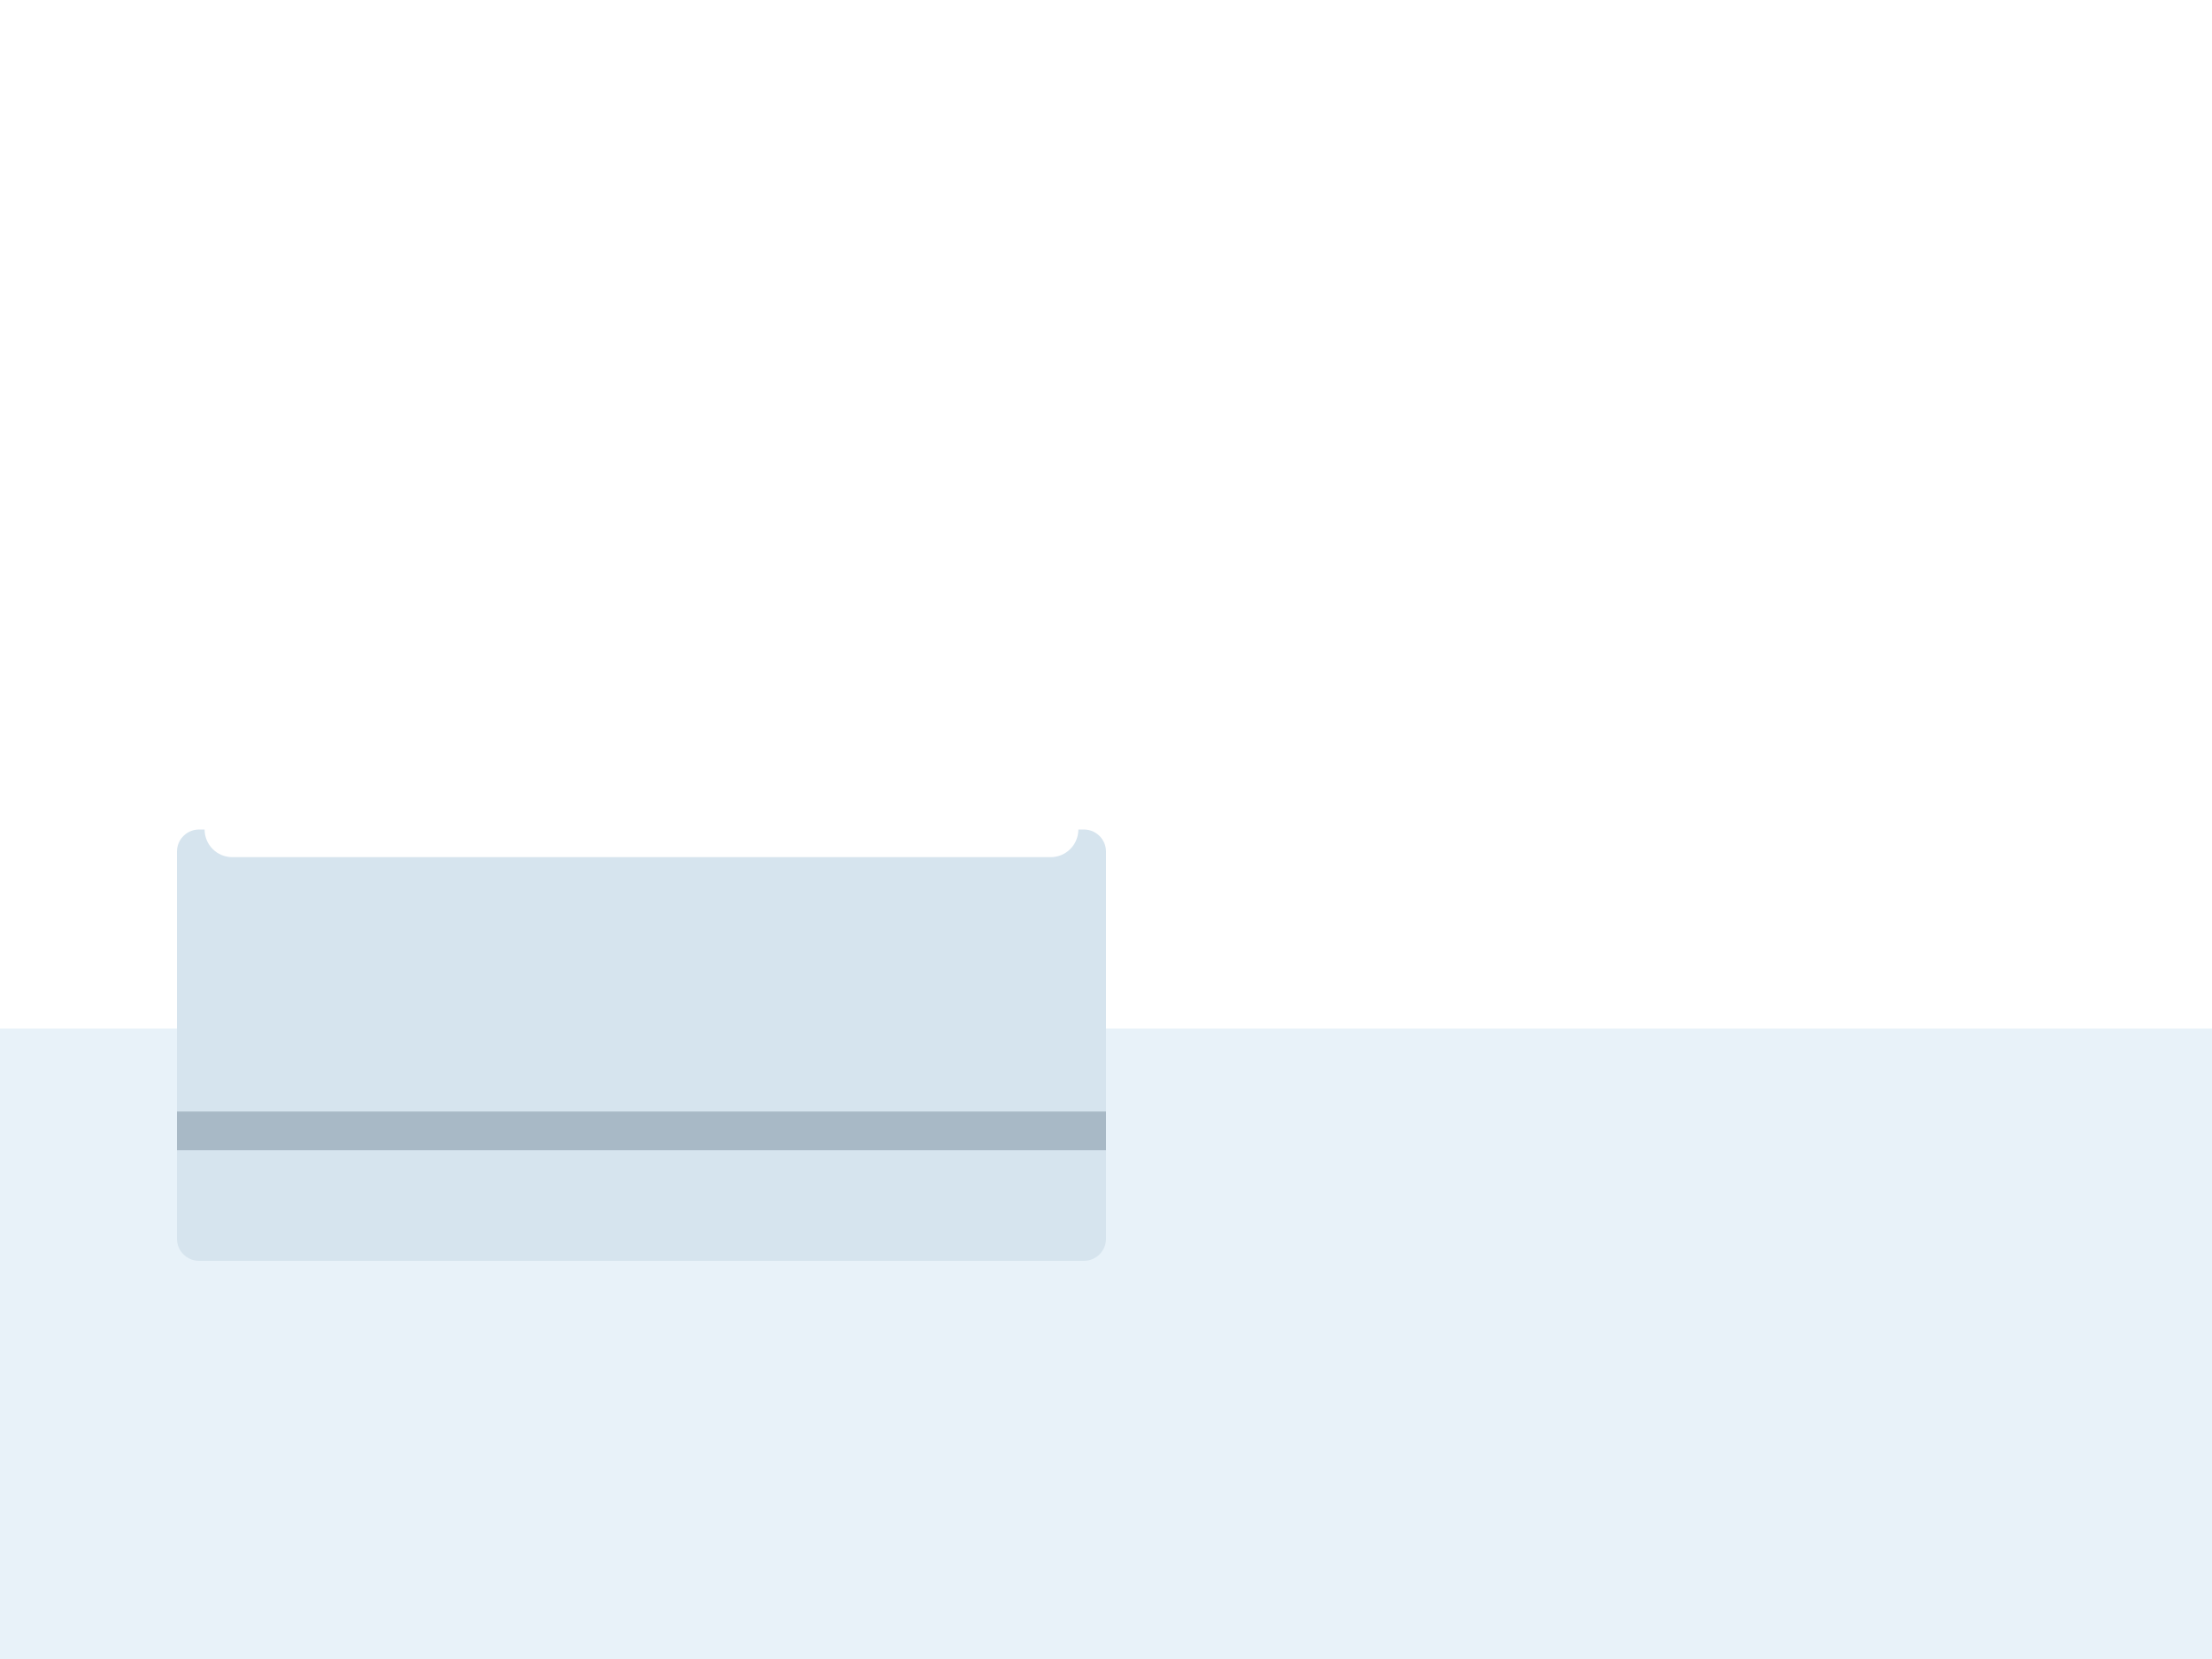
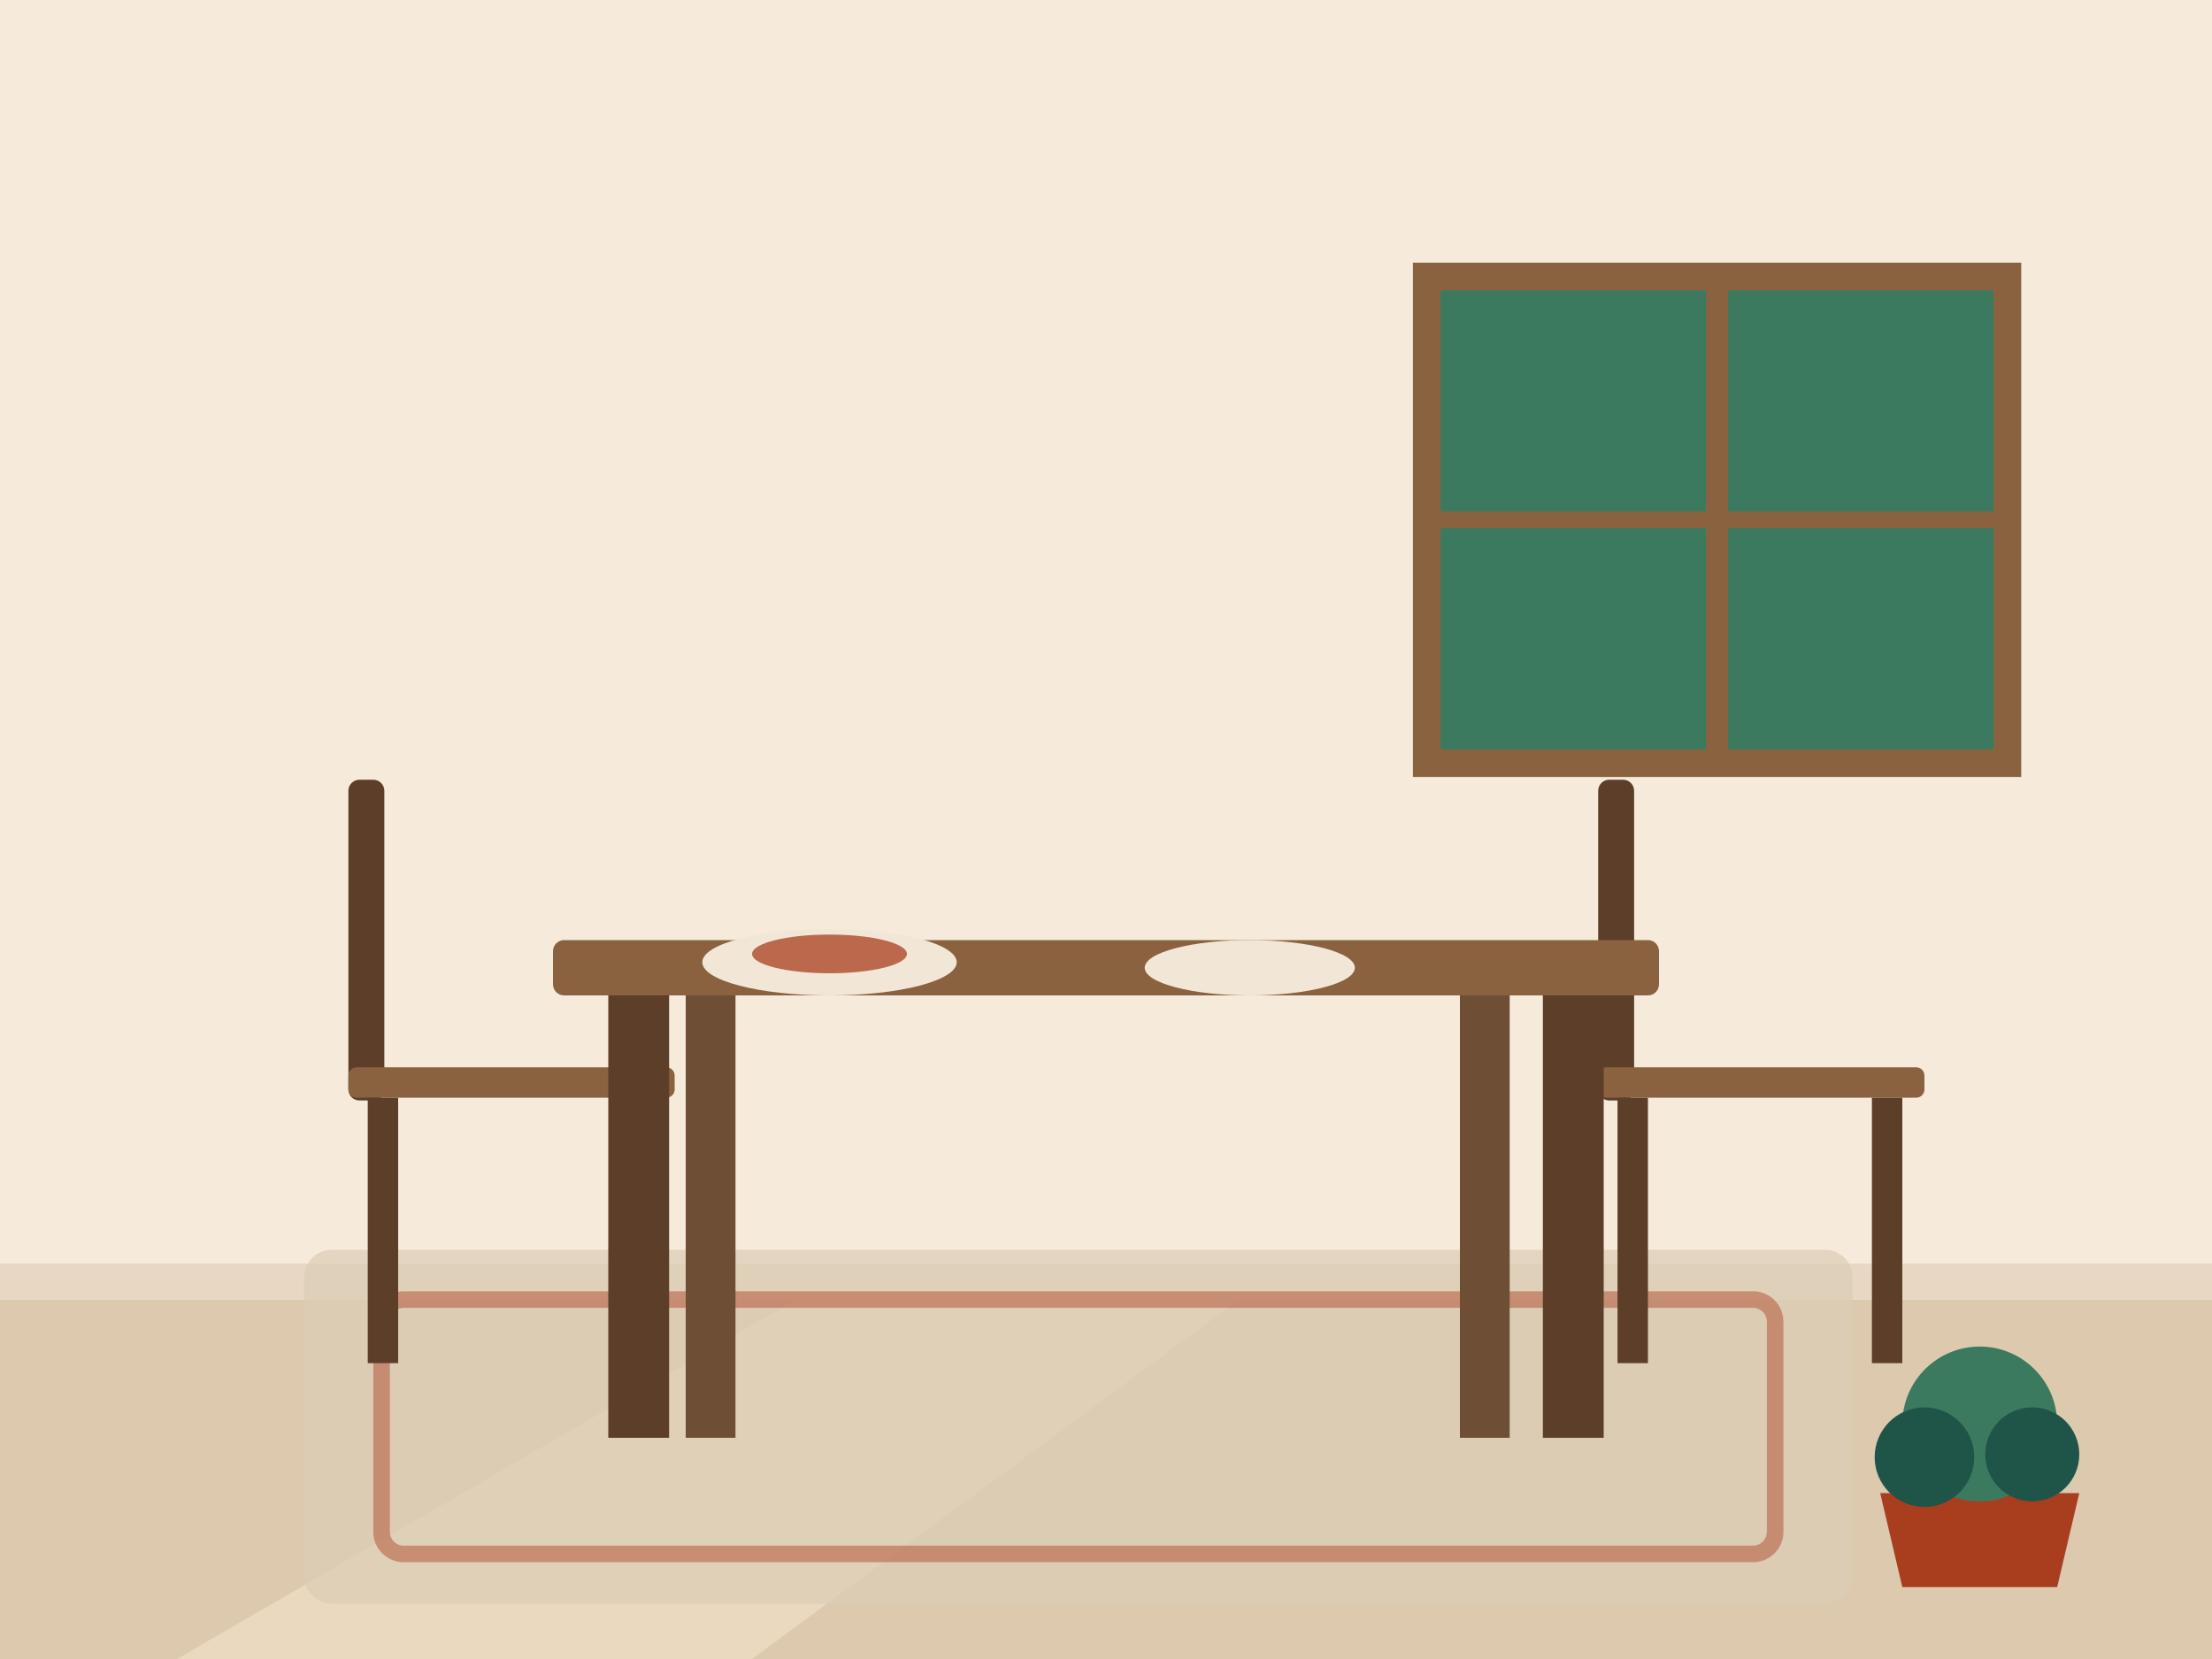
<svg xmlns="http://www.w3.org/2000/svg" viewBox="0 0 800 600" width="800" height="600" role="img" aria-label="Bàn ăn trong phòng">
-   <rect width="800" height="600" fill="#FFFFFF" />
-   <rect y="372" width="800" height="228" fill="#E8F2F9" />
-   <rect x="64" y="300" width="336" height="156" rx="8" fill="#D6E4EE" />
-   <rect x="74" y="276" width="316" height="34" rx="10" fill="#FFFFFF" />
-   <rect x="64" y="402" width="336" height="14" fill="#7A8E9D" opacity="0.5" />
+   <rect width="800" height="600" fill="#F6EADA" />
+   <rect y="470" width="800" height="130" fill="#DCC9AE" />
+   <rect y="457" width="800" height="13" fill="#E8D8C3" />
+   <polygon points="64,600 288,470 448,470 272,600" fill="#FAEBD2" opacity=".45" />
+   <rect x="516" y="100" width="210" height="176" fill="#3C7A5F" />
+   <rect x="516" y="100" width="210" height="176" fill="none" stroke="#8A6240" stroke-width="10" />
+   <line x1="621" y1="100" x2="621" y2="276" stroke="#8A6240" stroke-width="8" />
+   <line x1="516" y1="188" x2="726" y2="188" stroke="#8A6240" stroke-width="6" />
+   <rect x="110" y="452" width="560" height="128" rx="10" fill="#DCCDB6" opacity=".75" />
+   <rect x="138" y="470" width="504" height="92" rx="8" fill="none" stroke="#A83E1E" stroke-width="6" opacity=".45" />
+   <rect x="126" y="282" width="13" height="116" rx="4" fill="#5C3E29" />
+   <rect x="126" y="386" width="118" height="11" rx="3" fill="#8A6240" />
+   <rect x="133" y="397" width="11" height="96" fill="#5C3E29" />
+   <rect x="225" y="397" width="11" height="96" fill="#5C3E29" />
+   <rect x="578" y="282" width="13" height="116" rx="4" fill="#5C3E29" />
+   <rect x="578" y="386" width="118" height="11" rx="3" fill="#8A6240" />
+   <rect x="585" y="397" width="11" height="96" fill="#5C3E29" />
+   <rect x="677" y="397" width="11" height="96" fill="#5C3E29" />
+   <rect x="248" y="360" width="18" height="160" fill="#6E4E34" />
+   <rect x="528" y="360" width="18" height="160" fill="#6E4E34" />
+   <rect x="200" y="340" width="400" height="20" rx="4" fill="#8A6240" />
+   <rect x="220" y="360" width="22" height="160" fill="#5C3E29" />
+   <rect x="558" y="360" width="22" height="160" fill="#5C3E29" />
+   <ellipse cx="300" cy="348" rx="46" ry="12" fill="#F2E7D6" />
+   <ellipse cx="300" cy="345" rx="28" ry="7" fill="#A83E1E" opacity=".75" />
+   <ellipse cx="452" cy="350" rx="38" ry="10" fill="#F2E7D6" />
+   <path d="M680 540 l8 34 h56 l8 -34z" fill="#A83E1E" />
+   <circle cx="716" cy="515" r="28" fill="#3C7A5F" />
+   <circle cx="696" cy="527" r="18" fill="#1F5449" />
+   <circle cx="735" cy="526" r="17" fill="#1F5449" />
</svg>
